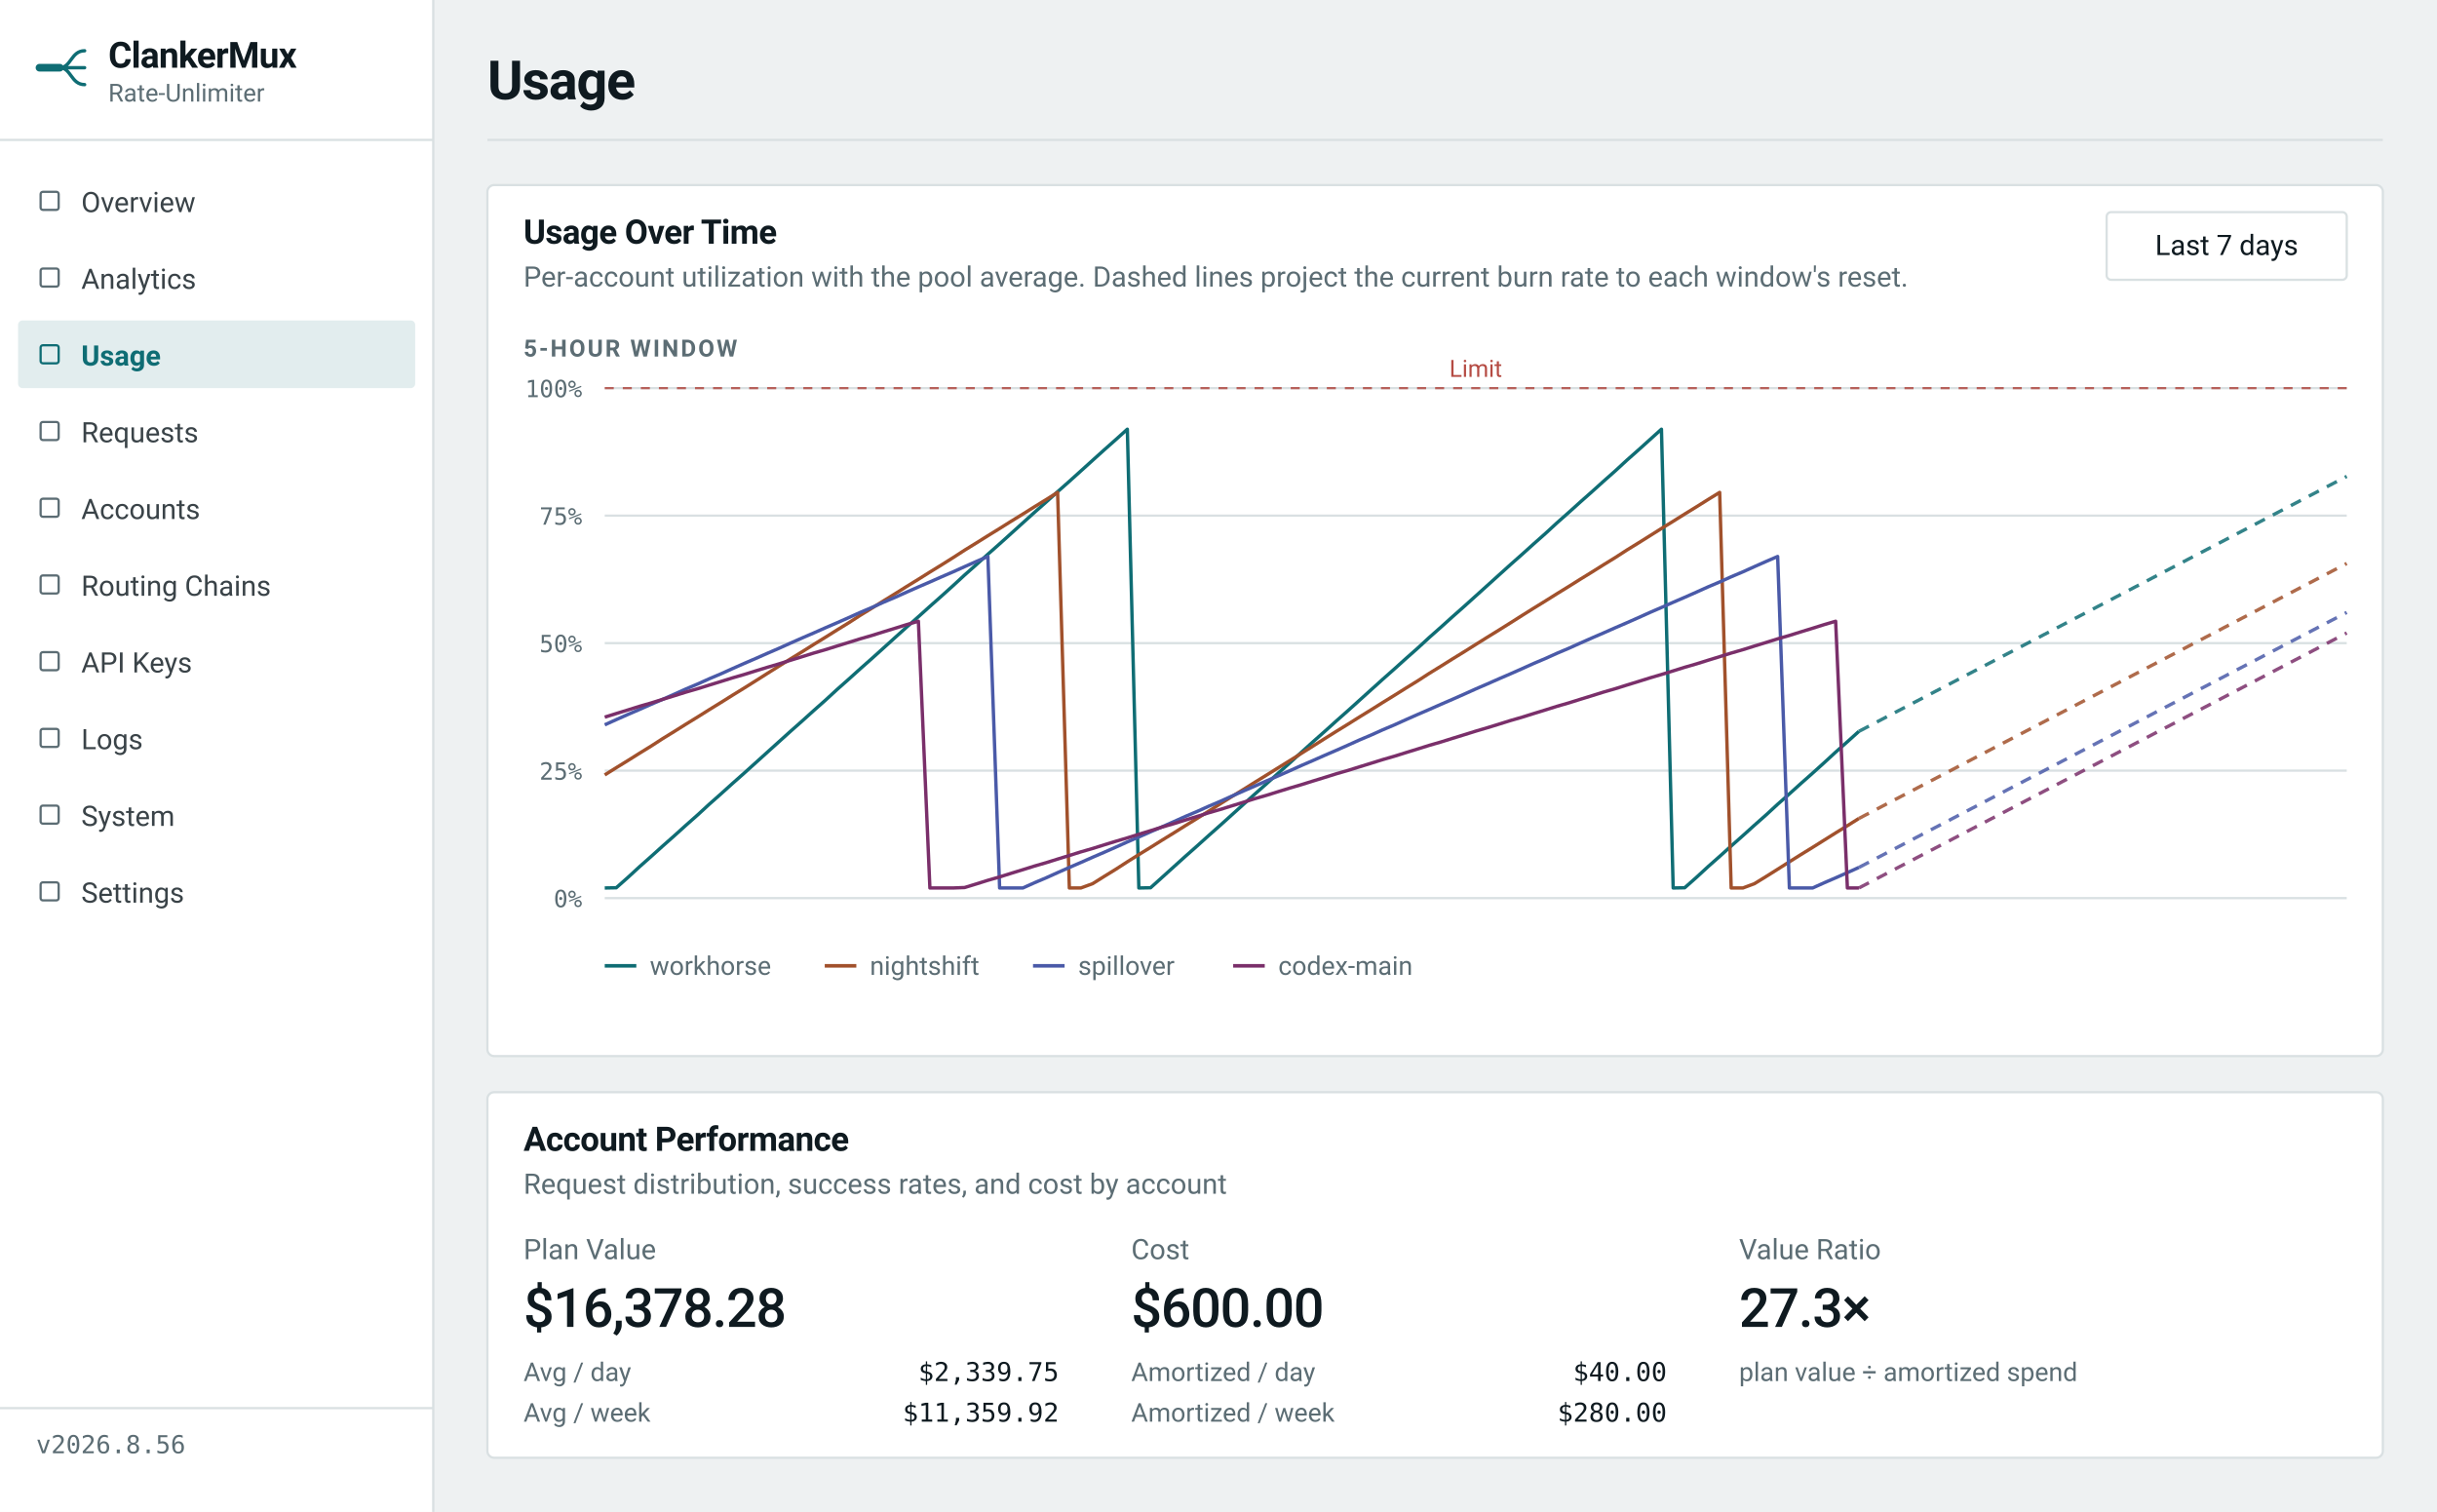
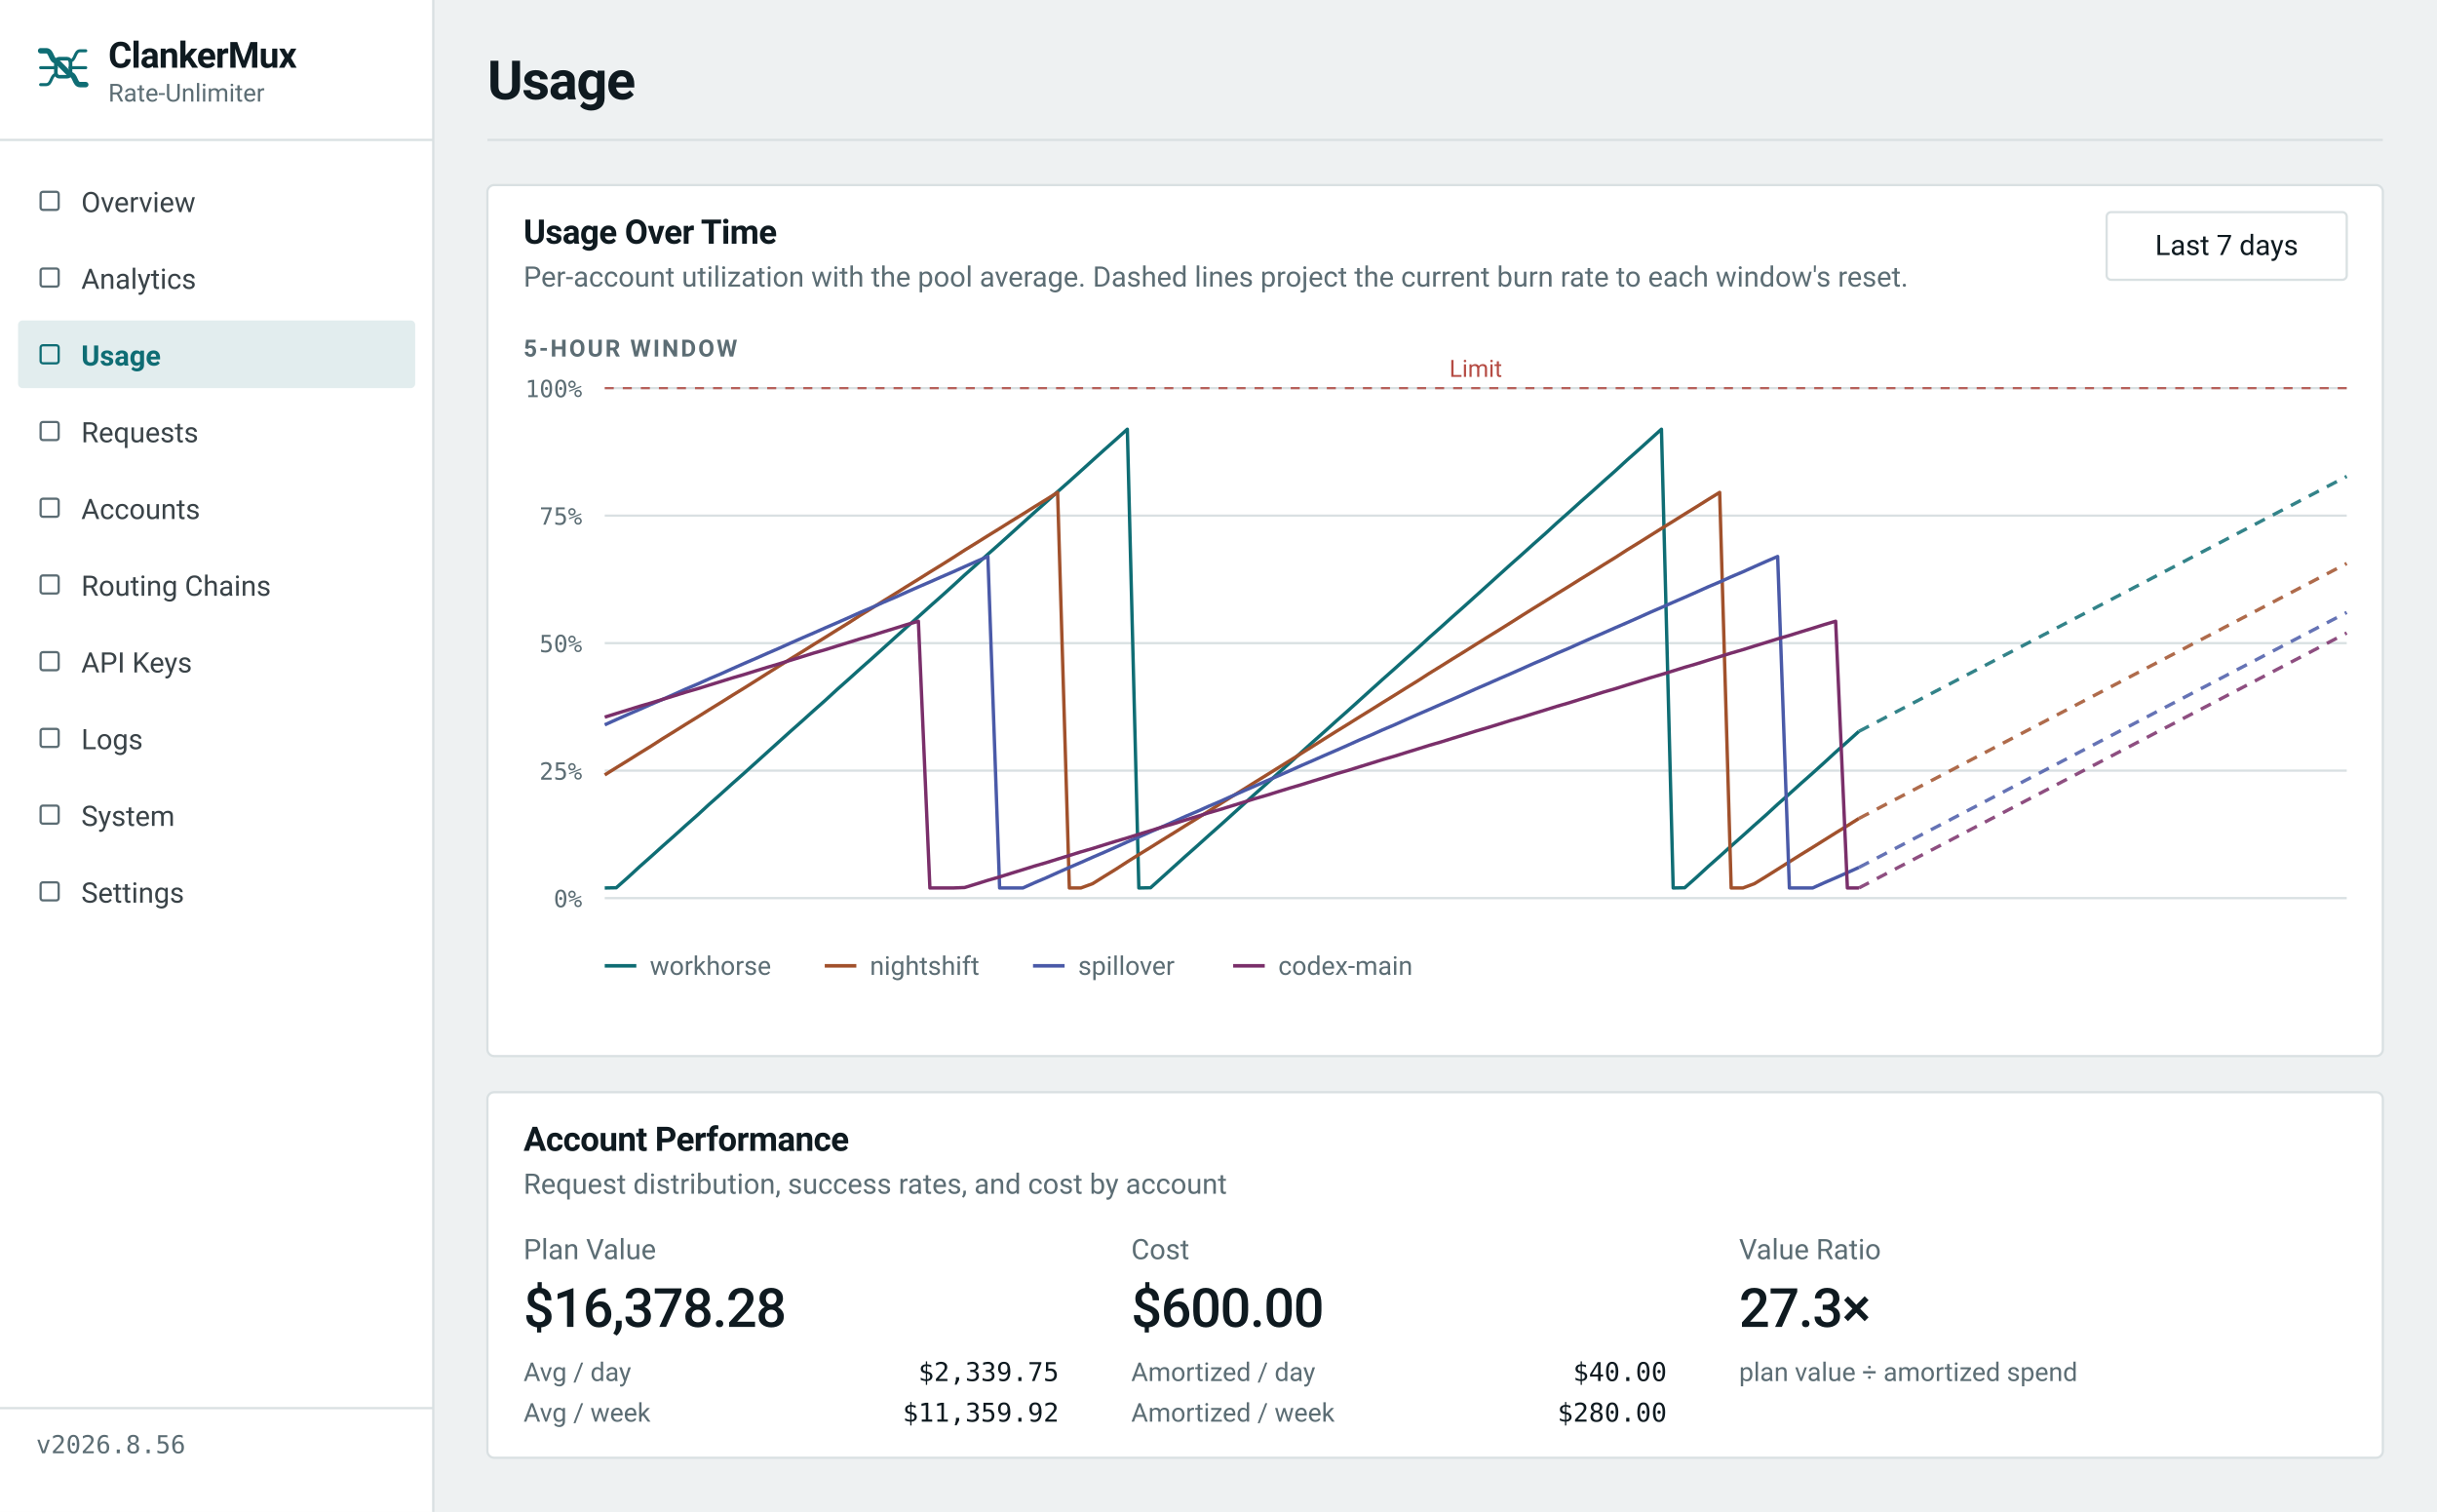
<svg xmlns="http://www.w3.org/2000/svg" viewBox="0 0 1080 670" width="1080" height="670" role="img">
  <rect x="0" y="0" width="1080" height="670" rx="0" fill="#eef1f2" />
  <rect x="0" y="0" width="192" height="670" rx="0" fill="#ffffff" />
  <line x1="192" y1="0" x2="192" y2="670" stroke="#d9e0e2" />
-   <g transform="translate(16 18) scale(1)" fill="none" stroke="#0f6d74" stroke-linecap="round">
-     <path d="M1.5 12h9" stroke-width="3.4" />
-     <path d="M10.5 12c5 0 5-7.5 11-7.5M10.5 12h11M10.5 12c5 0 5 7.5 11 7.5" stroke-width="1.5" />
+   <g transform="translate(16 18) scale(1)" fill="none" stroke="#0f6d74" stroke-linecap="round" stroke-linejoin="round">
+     <path d="M2 12h7M2 19.5h2.5C7 19.5 6.5 15 9 15M15 9c2.5 0 2-4.5 4.5-4.5H22M15 12h7" stroke-width="1.35" />
+     <rect x="8.75" y="8" width="6.5" height="8" rx="1.5" stroke-width="1.6" />
+     <path d="M2 4.5h2.5C7 4.5 6.5 9 9 9l6 6c2.5 0 2 4.5 4.5 4.5H22" stroke-width="2.4" />
  </g>
  <text x="48" y="30" font-family="Geist, ui-sans-serif, system-ui, -apple-system, 'Segoe UI', Roboto, Helvetica, Arial, sans-serif" font-size="16" fill="#0f1a20" font-weight="600" letter-spacing="-0.3">ClankerMux</text>
  <text x="48" y="45" font-family="Geist, ui-sans-serif, system-ui, -apple-system, 'Segoe UI', Roboto, Helvetica, Arial, sans-serif" font-size="11" fill="#5c6d74">Rate-Unlimiter</text>
  <line x1="0" y1="62" x2="192" y2="62" stroke="#d9e0e2" />
  <rect x="18" y="85" width="8" height="8" rx="1" fill="none" stroke="#5c6d74" />
  <text x="36" y="94" font-family="Geist, ui-sans-serif, system-ui, -apple-system, 'Segoe UI', Roboto, Helvetica, Arial, sans-serif" font-size="12.5" fill="#0f1a20" font-weight="400" opacity="0.82">Overview</text>
  <rect x="18" y="119" width="8" height="8" rx="1" fill="none" stroke="#5c6d74" />
  <text x="36" y="128" font-family="Geist, ui-sans-serif, system-ui, -apple-system, 'Segoe UI', Roboto, Helvetica, Arial, sans-serif" font-size="12.5" fill="#0f1a20" font-weight="400" opacity="0.82">Analytics</text>
  <rect x="8" y="142" width="176" height="30" rx="2" fill="#e2edee" />
  <rect x="18" y="153" width="8" height="8" rx="1" fill="none" stroke="#0f6d74" />
  <text x="36" y="162" font-family="Geist, ui-sans-serif, system-ui, -apple-system, 'Segoe UI', Roboto, Helvetica, Arial, sans-serif" font-size="12.5" fill="#0f6d74" font-weight="600" opacity="1">Usage</text>
  <rect x="18" y="187" width="8" height="8" rx="1" fill="none" stroke="#5c6d74" />
  <text x="36" y="196" font-family="Geist, ui-sans-serif, system-ui, -apple-system, 'Segoe UI', Roboto, Helvetica, Arial, sans-serif" font-size="12.5" fill="#0f1a20" font-weight="400" opacity="0.82">Requests</text>
  <rect x="18" y="221" width="8" height="8" rx="1" fill="none" stroke="#5c6d74" />
  <text x="36" y="230" font-family="Geist, ui-sans-serif, system-ui, -apple-system, 'Segoe UI', Roboto, Helvetica, Arial, sans-serif" font-size="12.5" fill="#0f1a20" font-weight="400" opacity="0.82">Accounts</text>
  <rect x="18" y="255" width="8" height="8" rx="1" fill="none" stroke="#5c6d74" />
  <text x="36" y="264" font-family="Geist, ui-sans-serif, system-ui, -apple-system, 'Segoe UI', Roboto, Helvetica, Arial, sans-serif" font-size="12.5" fill="#0f1a20" font-weight="400" opacity="0.82">Routing Chains</text>
  <rect x="18" y="289" width="8" height="8" rx="1" fill="none" stroke="#5c6d74" />
  <text x="36" y="298" font-family="Geist, ui-sans-serif, system-ui, -apple-system, 'Segoe UI', Roboto, Helvetica, Arial, sans-serif" font-size="12.5" fill="#0f1a20" font-weight="400" opacity="0.82">API Keys</text>
  <rect x="18" y="323" width="8" height="8" rx="1" fill="none" stroke="#5c6d74" />
  <text x="36" y="332" font-family="Geist, ui-sans-serif, system-ui, -apple-system, 'Segoe UI', Roboto, Helvetica, Arial, sans-serif" font-size="12.5" fill="#0f1a20" font-weight="400" opacity="0.82">Logs</text>
  <rect x="18" y="357" width="8" height="8" rx="1" fill="none" stroke="#5c6d74" />
  <text x="36" y="366" font-family="Geist, ui-sans-serif, system-ui, -apple-system, 'Segoe UI', Roboto, Helvetica, Arial, sans-serif" font-size="12.5" fill="#0f1a20" font-weight="400" opacity="0.82">System</text>
  <rect x="18" y="391" width="8" height="8" rx="1" fill="none" stroke="#5c6d74" />
  <text x="36" y="400" font-family="Geist, ui-sans-serif, system-ui, -apple-system, 'Segoe UI', Roboto, Helvetica, Arial, sans-serif" font-size="12.5" fill="#0f1a20" font-weight="400" opacity="0.82">Settings</text>
  <line x1="0" y1="624" x2="192" y2="624" stroke="#d9e0e2" />
  <text x="16" y="644" font-family="'Geist Mono', ui-monospace, SFMono-Regular, Menlo, Consolas, monospace" font-size="11" fill="#5c6d74">v2026.8.56</text>
  <text x="216" y="44" font-family="Geist, ui-sans-serif, system-ui, -apple-system, 'Segoe UI', Roboto, Helvetica, Arial, sans-serif" font-size="24" fill="#0f1a20" font-weight="600" letter-spacing="-0.5">Usage</text>
  <line x1="216" y1="62" x2="1056" y2="62" stroke="#d9e0e2" />
  <rect x="216" y="82" width="840" height="386" rx="3" fill="#ffffff" stroke="#d9e0e2" />
  <text x="232" y="108" font-family="Geist, ui-sans-serif, system-ui, -apple-system, 'Segoe UI', Roboto, Helvetica, Arial, sans-serif" font-size="15" fill="#0f1a20" font-weight="600" letter-spacing="-0.2">Usage Over Time</text>
  <text x="232" y="127" font-family="Geist, ui-sans-serif, system-ui, -apple-system, 'Segoe UI', Roboto, Helvetica, Arial, sans-serif" font-size="12.5" fill="#5c6d74">Per-account utilization with the pool average. Dashed lines project the current burn rate to each window's reset.</text>
  <rect x="933.6" y="94" width="106.4" height="30" rx="2" fill="none" stroke="#d9e0e2" />
  <text x="986.8" y="113" font-family="Geist, ui-sans-serif, system-ui, -apple-system, 'Segoe UI', Roboto, Helvetica, Arial, sans-serif" font-size="12.5" fill="#0f1a20" text-anchor="middle">Last 7 days</text>
  <text x="232" y="158" font-family="Geist, ui-sans-serif, system-ui, -apple-system, 'Segoe UI', Roboto, Helvetica, Arial, sans-serif" font-size="10.5" fill="#5c6d74" font-weight="600" letter-spacing="0.9">5-HOUR WINDOW</text>
  <line x1="268" y1="172" x2="1040" y2="172" stroke="#d9e0e2" />
  <text x="258" y="176" font-family="'Geist Mono', ui-monospace, SFMono-Regular, Menlo, Consolas, monospace" font-size="10.5" fill="#5c6d74" text-anchor="end">100%</text>
  <line x1="268" y1="228.5" x2="1040" y2="228.5" stroke="#d9e0e2" />
  <text x="258" y="232.5" font-family="'Geist Mono', ui-monospace, SFMono-Regular, Menlo, Consolas, monospace" font-size="10.5" fill="#5c6d74" text-anchor="end">75%</text>
  <line x1="268" y1="285" x2="1040" y2="285" stroke="#d9e0e2" />
  <text x="258" y="289" font-family="'Geist Mono', ui-monospace, SFMono-Regular, Menlo, Consolas, monospace" font-size="10.5" fill="#5c6d74" text-anchor="end">50%</text>
  <line x1="268" y1="341.5" x2="1040" y2="341.5" stroke="#d9e0e2" />
  <text x="258" y="345.5" font-family="'Geist Mono', ui-monospace, SFMono-Regular, Menlo, Consolas, monospace" font-size="10.5" fill="#5c6d74" text-anchor="end">25%</text>
  <line x1="268" y1="398" x2="1040" y2="398" stroke="#d9e0e2" />
  <text x="258" y="402" font-family="'Geist Mono', ui-monospace, SFMono-Regular, Menlo, Consolas, monospace" font-size="10.5" fill="#5c6d74" text-anchor="end">0%</text>
  <line x1="268" y1="172" x2="1040" y2="172" stroke="#a82b22" stroke-width="1" stroke-dasharray="4 4" opacity="0.7" />
  <text x="654" y="167" font-family="Geist, ui-sans-serif, system-ui, -apple-system, 'Segoe UI', Roboto, Helvetica, Arial, sans-serif" font-size="10.5" fill="#a82b22" text-anchor="middle" opacity="0.85">Limit</text>
  <polyline points="268,393.5 273.1,393.4 278.3,388.8 283.4,384.1 288.6,379.5 293.7,374.9 298.9,370.3 304,365.7 309.2,361.1 314.3,356.4 319.5,351.8 324.6,347.2 329.8,342.6 334.9,338 340.1,333.3 345.2,328.7 350.3,324.1 355.5,319.5 360.6,314.9 365.8,310.3 370.9,305.6 376.1,301 381.2,296.4 386.4,291.8 391.5,287.2 396.7,282.5 401.8,277.9 407,273.3 412.1,268.7 417.3,264.1 422.4,259.5 427.5,254.8 432.7,250.2 437.8,245.6 443,241 448.1,236.4 453.3,231.7 458.4,227.1 463.6,222.5 468.7,217.9 473.9,213.3 479,208.7 484.2,204 489.3,199.4 494.5,194.8 499.6,190.2 504.7,393.5 509.9,393.4 515,388.8 520.2,384.1 525.3,379.5 530.5,374.9 535.6,370.3 540.8,365.7 545.9,361.1 551.1,356.4 556.2,351.8 561.4,347.2 566.5,342.6 571.7,338 576.8,333.3 581.9,328.7 587.1,324.1 592.2,319.5 597.4,314.9 602.5,310.3 607.7,305.6 612.8,301 618,296.4 623.1,291.8 628.3,287.2 633.4,282.5 638.6,277.9 643.7,273.3 648.9,268.7 654,264.1 659.1,259.5 664.3,254.8 669.4,250.2 674.6,245.6 679.7,241 684.9,236.4 690,231.7 695.2,227.1 700.3,222.5 705.5,217.9 710.6,213.3 715.8,208.7 720.9,204 726.1,199.4 731.2,194.8 736.3,190.2 741.5,393.5 746.6,393.4 751.8,388.8 756.9,384.1 762.1,379.5 767.2,374.9 772.4,370.3 777.5,365.7 782.7,361.1 787.8,356.4 793,351.8 798.1,347.2 803.3,342.6 808.4,338 813.5,333.3 818.7,328.7 823.8,324.1" fill="none" stroke="#0f6d74" stroke-width="1.5" stroke-linejoin="round" />
  <polyline points="823.8,324.1 1040,211.1" fill="none" stroke="#0f6d74" stroke-width="1.5" stroke-dasharray="5 4" opacity="0.85" />
  <polyline points="268,343.4 273.1,340.2 278.3,337 283.4,333.8 288.6,330.6 293.7,327.3 298.9,324.1 304,320.9 309.2,317.7 314.3,314.5 319.5,311.3 324.6,308.1 329.8,304.9 334.9,301.7 340.1,298.4 345.2,295.2 350.3,292 355.5,288.8 360.6,285.6 365.8,282.4 370.9,279.2 376.1,276 381.2,272.7 386.4,269.5 391.5,266.3 396.7,263.1 401.8,259.9 407,256.7 412.1,253.5 417.3,250.3 422.4,247.1 427.5,243.8 432.7,240.6 437.8,237.4 443,234.2 448.1,231 453.3,227.8 458.4,224.6 463.6,221.4 468.7,218.2 473.9,393.5 479,393.5 484.2,391.6 489.3,388.4 494.5,385.2 499.6,381.9 504.7,378.7 509.9,375.5 515,372.3 520.2,369.1 525.3,365.9 530.5,362.7 535.6,359.5 540.8,356.2 545.9,353 551.1,349.8 556.2,346.6 561.4,343.4 566.5,340.2 571.7,337 576.8,333.8 581.9,330.6 587.1,327.3 592.2,324.1 597.4,320.9 602.5,317.7 607.7,314.5 612.8,311.3 618,308.1 623.1,304.9 628.3,301.7 633.4,298.4 638.6,295.2 643.7,292 648.9,288.8 654,285.6 659.1,282.4 664.3,279.2 669.4,276 674.6,272.7 679.7,269.5 684.9,266.3 690,263.1 695.2,259.9 700.3,256.7 705.5,253.5 710.6,250.3 715.8,247.1 720.9,243.8 726.1,240.6 731.2,237.4 736.3,234.2 741.5,231 746.6,227.8 751.8,224.6 756.9,221.4 762.1,218.2 767.2,393.5 772.4,393.5 777.5,391.6 782.7,388.4 787.8,385.2 793,381.9 798.1,378.7 803.3,375.5 808.4,372.3 813.5,369.1 818.7,365.9 823.8,362.7" fill="none" stroke="#a1512c" stroke-width="1.5" stroke-linejoin="round" />
  <polyline points="823.8,362.7 1040,249.7" fill="none" stroke="#a1512c" stroke-width="1.5" stroke-dasharray="5 4" opacity="0.85" />
  <polyline points="268,321.2 273.1,318.9 278.3,316.6 283.4,314.4 288.6,312.1 293.7,309.9 298.9,307.6 304,305.3 309.2,303.1 314.3,300.8 319.5,298.6 324.6,296.3 329.8,294 334.9,291.8 340.1,289.5 345.2,287.3 350.3,285 355.5,282.7 360.6,280.5 365.8,278.2 370.9,276 376.1,273.7 381.2,271.4 386.4,269.2 391.5,266.9 396.7,264.7 401.8,262.4 407,260.1 412.1,257.9 417.3,255.6 422.4,253.4 427.5,251.1 432.7,248.8 437.8,246.6 443,393.5 448.1,393.5 453.3,393.5 458.4,391.2 463.6,389 468.7,386.7 473.9,384.4 479,382.2 484.2,379.9 489.3,377.7 494.5,375.4 499.6,373.1 504.7,370.9 509.9,368.6 515,366.4 520.2,364.1 525.3,361.8 530.5,359.6 535.6,357.3 540.8,355.1 545.9,352.8 551.1,350.5 556.2,348.3 561.4,346 566.5,343.8 571.7,341.5 576.8,339.2 581.9,337 587.1,334.7 592.2,332.5 597.4,330.2 602.5,327.9 607.7,325.7 612.8,323.4 618,321.2 623.1,318.9 628.3,316.6 633.4,314.4 638.6,312.1 643.7,309.9 648.9,307.6 654,305.3 659.1,303.1 664.3,300.8 669.4,298.6 674.6,296.3 679.7,294 684.9,291.8 690,289.5 695.2,287.3 700.3,285 705.5,282.7 710.6,280.5 715.8,278.2 720.9,276 726.1,273.7 731.2,271.4 736.3,269.2 741.5,266.9 746.6,264.7 751.8,262.4 756.9,260.1 762.1,257.9 767.2,255.6 772.4,253.4 777.5,251.1 782.7,248.8 787.8,246.6 793,393.5 798.1,393.5 803.3,393.5 808.4,391.2 813.5,389 818.7,386.7 823.8,384.4" fill="none" stroke="#4a5aa8" stroke-width="1.5" stroke-linejoin="round" />
  <polyline points="823.8,384.4 1040,271.4" fill="none" stroke="#4a5aa8" stroke-width="1.5" stroke-dasharray="5 4" opacity="0.85" />
  <polyline points="268,317.8 273.1,316.2 278.3,314.6 283.4,313 288.6,311.5 293.7,309.9 298.9,308.3 304,306.7 309.2,305.2 314.3,303.6 319.5,302 324.6,300.4 329.8,298.9 334.9,297.3 340.1,295.7 345.2,294.2 350.3,292.6 355.5,291 360.6,289.4 365.8,287.9 370.9,286.3 376.1,284.7 381.2,283.1 386.4,281.6 391.5,280 396.7,278.4 401.8,276.8 407,275.3 412.1,393.5 417.3,393.5 422.4,393.5 427.5,393.3 432.7,391.7 437.8,390.1 443,388.6 448.1,387 453.3,385.4 458.4,383.8 463.6,382.3 468.7,380.7 473.9,379.1 479,377.5 484.2,376 489.3,374.4 494.5,372.8 499.6,371.3 504.7,369.7 509.9,368.1 515,366.5 520.2,365 525.3,363.4 530.5,361.8 535.6,360.2 540.8,358.7 545.9,357.1 551.1,355.5 556.2,353.9 561.4,352.4 566.5,350.8 571.7,349.2 576.8,347.7 581.9,346.1 587.1,344.5 592.2,342.9 597.4,341.4 602.5,339.8 607.7,338.2 612.8,336.6 618,335.1 623.1,333.5 628.3,331.9 633.4,330.3 638.6,328.8 643.7,327.2 648.9,325.6 654,324 659.1,322.5 664.3,320.9 669.4,319.3 674.6,317.8 679.7,316.2 684.9,314.6 690,313 695.2,311.5 700.3,309.9 705.5,308.3 710.6,306.7 715.8,305.2 720.9,303.6 726.1,302 731.2,300.4 736.3,298.9 741.5,297.3 746.6,295.7 751.8,294.2 756.9,292.6 762.1,291 767.2,289.4 772.4,287.9 777.5,286.3 782.7,284.7 787.8,283.1 793,281.6 798.1,280 803.3,278.4 808.4,276.8 813.5,275.3 818.7,393.5 823.8,393.5" fill="none" stroke="#7a2f6a" stroke-width="1.5" stroke-linejoin="round" />
  <polyline points="823.8,393.5 1040,280.5" fill="none" stroke="#7a2f6a" stroke-width="1.5" stroke-dasharray="5 4" opacity="0.85" />
  <line x1="268" y1="428" x2="282" y2="428" stroke="#0f6d74" stroke-width="1.6" />
  <text x="288" y="432" font-family="Geist, ui-sans-serif, system-ui, -apple-system, 'Segoe UI', Roboto, Helvetica, Arial, sans-serif" font-size="11.5" fill="#5c6d74">workhorse</text>
  <line x1="365.5" y1="428" x2="379.5" y2="428" stroke="#a1512c" stroke-width="1.6" />
  <text x="385.5" y="432" font-family="Geist, ui-sans-serif, system-ui, -apple-system, 'Segoe UI', Roboto, Helvetica, Arial, sans-serif" font-size="11.5" fill="#5c6d74">nightshift</text>
  <line x1="457.8" y1="428" x2="471.8" y2="428" stroke="#4a5aa8" stroke-width="1.6" />
  <text x="477.8" y="432" font-family="Geist, ui-sans-serif, system-ui, -apple-system, 'Segoe UI', Roboto, Helvetica, Arial, sans-serif" font-size="11.5" fill="#5c6d74">spillover</text>
  <line x1="546.5" y1="428" x2="560.5" y2="428" stroke="#7a2f6a" stroke-width="1.6" />
  <text x="566.5" y="432" font-family="Geist, ui-sans-serif, system-ui, -apple-system, 'Segoe UI', Roboto, Helvetica, Arial, sans-serif" font-size="11.5" fill="#5c6d74">codex-main</text>
  <rect x="216" y="484" width="840" height="162" rx="3" fill="#ffffff" stroke="#d9e0e2" />
  <text x="232" y="510" font-family="Geist, ui-sans-serif, system-ui, -apple-system, 'Segoe UI', Roboto, Helvetica, Arial, sans-serif" font-size="15" fill="#0f1a20" font-weight="600" letter-spacing="-0.2">Account Performance</text>
  <text x="232" y="529" font-family="Geist, ui-sans-serif, system-ui, -apple-system, 'Segoe UI', Roboto, Helvetica, Arial, sans-serif" font-size="12.5" fill="#5c6d74">Request distribution, success rates, and cost by account</text>
  <text x="232" y="558" font-family="Geist, ui-sans-serif, system-ui, -apple-system, 'Segoe UI', Roboto, Helvetica, Arial, sans-serif" font-size="12.5" fill="#5c6d74">Plan Value</text>
  <text x="232" y="588" font-family="Geist, ui-sans-serif, system-ui, -apple-system, 'Segoe UI', Roboto, Helvetica, Arial, sans-serif" font-size="24" fill="#0f1a20" font-weight="500" letter-spacing="-0.5">$16,378.28</text>
  <text x="232" y="612" font-family="Geist, ui-sans-serif, system-ui, -apple-system, 'Segoe UI', Roboto, Helvetica, Arial, sans-serif" font-size="11.5" fill="#5c6d74">Avg / day</text>
  <text x="469.3" y="612" font-family="'Geist Mono', ui-monospace, SFMono-Regular, Menlo, Consolas, monospace" font-size="11.5" fill="#0f1a20" font-weight="500" text-anchor="end">$2,339.75</text>
  <text x="232" y="630" font-family="Geist, ui-sans-serif, system-ui, -apple-system, 'Segoe UI', Roboto, Helvetica, Arial, sans-serif" font-size="11.5" fill="#5c6d74">Avg / week</text>
  <text x="469.3" y="630" font-family="'Geist Mono', ui-monospace, SFMono-Regular, Menlo, Consolas, monospace" font-size="11.5" fill="#0f1a20" font-weight="500" text-anchor="end">$11,359.92</text>
  <text x="501.3" y="558" font-family="Geist, ui-sans-serif, system-ui, -apple-system, 'Segoe UI', Roboto, Helvetica, Arial, sans-serif" font-size="12.5" fill="#5c6d74">Cost</text>
  <text x="501.3" y="588" font-family="Geist, ui-sans-serif, system-ui, -apple-system, 'Segoe UI', Roboto, Helvetica, Arial, sans-serif" font-size="24" fill="#0f1a20" font-weight="500" letter-spacing="-0.5">$600.00</text>
  <text x="501.3" y="612" font-family="Geist, ui-sans-serif, system-ui, -apple-system, 'Segoe UI', Roboto, Helvetica, Arial, sans-serif" font-size="11.5" fill="#5c6d74">Amortized / day</text>
  <text x="738.7" y="612" font-family="'Geist Mono', ui-monospace, SFMono-Regular, Menlo, Consolas, monospace" font-size="11.5" fill="#0f1a20" font-weight="500" text-anchor="end">$40.00</text>
  <text x="501.3" y="630" font-family="Geist, ui-sans-serif, system-ui, -apple-system, 'Segoe UI', Roboto, Helvetica, Arial, sans-serif" font-size="11.5" fill="#5c6d74">Amortized / week</text>
  <text x="738.7" y="630" font-family="'Geist Mono', ui-monospace, SFMono-Regular, Menlo, Consolas, monospace" font-size="11.5" fill="#0f1a20" font-weight="500" text-anchor="end">$280.00</text>
  <text x="770.7" y="558" font-family="Geist, ui-sans-serif, system-ui, -apple-system, 'Segoe UI', Roboto, Helvetica, Arial, sans-serif" font-size="12.5" fill="#5c6d74">Value Ratio</text>
  <text x="770.7" y="588" font-family="Geist, ui-sans-serif, system-ui, -apple-system, 'Segoe UI', Roboto, Helvetica, Arial, sans-serif" font-size="24" fill="#0f1a20" font-weight="500" letter-spacing="-0.5">27.3×</text>
  <text x="770.7" y="612" font-family="Geist, ui-sans-serif, system-ui, -apple-system, 'Segoe UI', Roboto, Helvetica, Arial, sans-serif" font-size="11.5" fill="#5c6d74">plan value ÷ amortized spend</text>
</svg>
